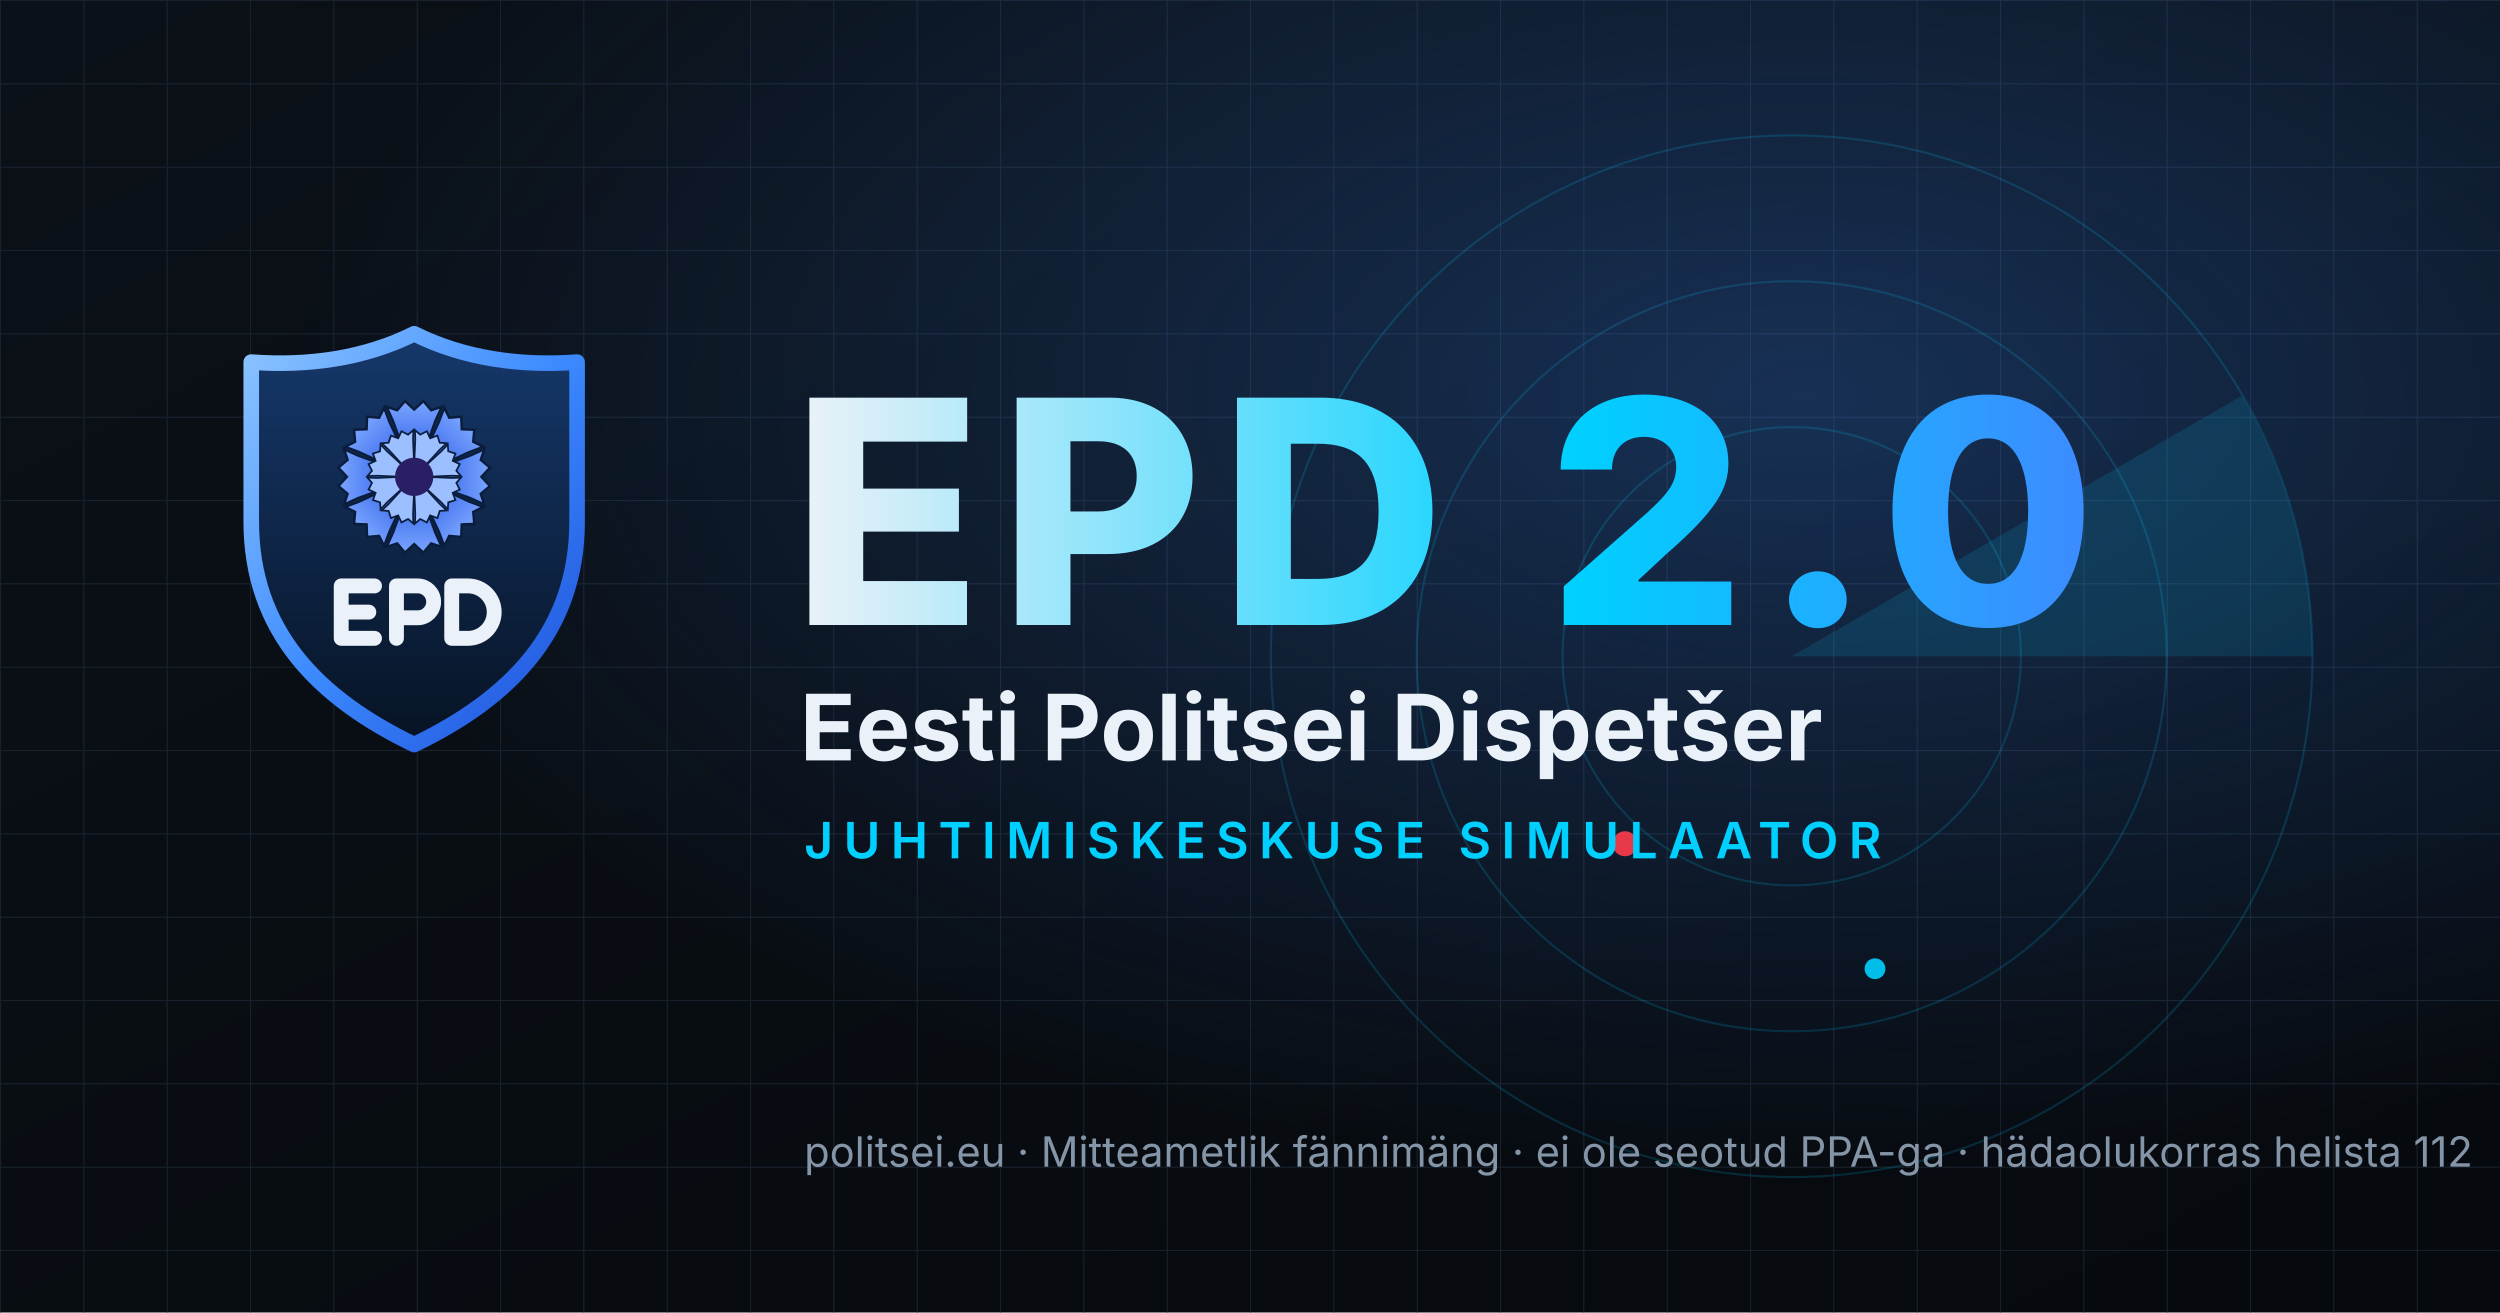
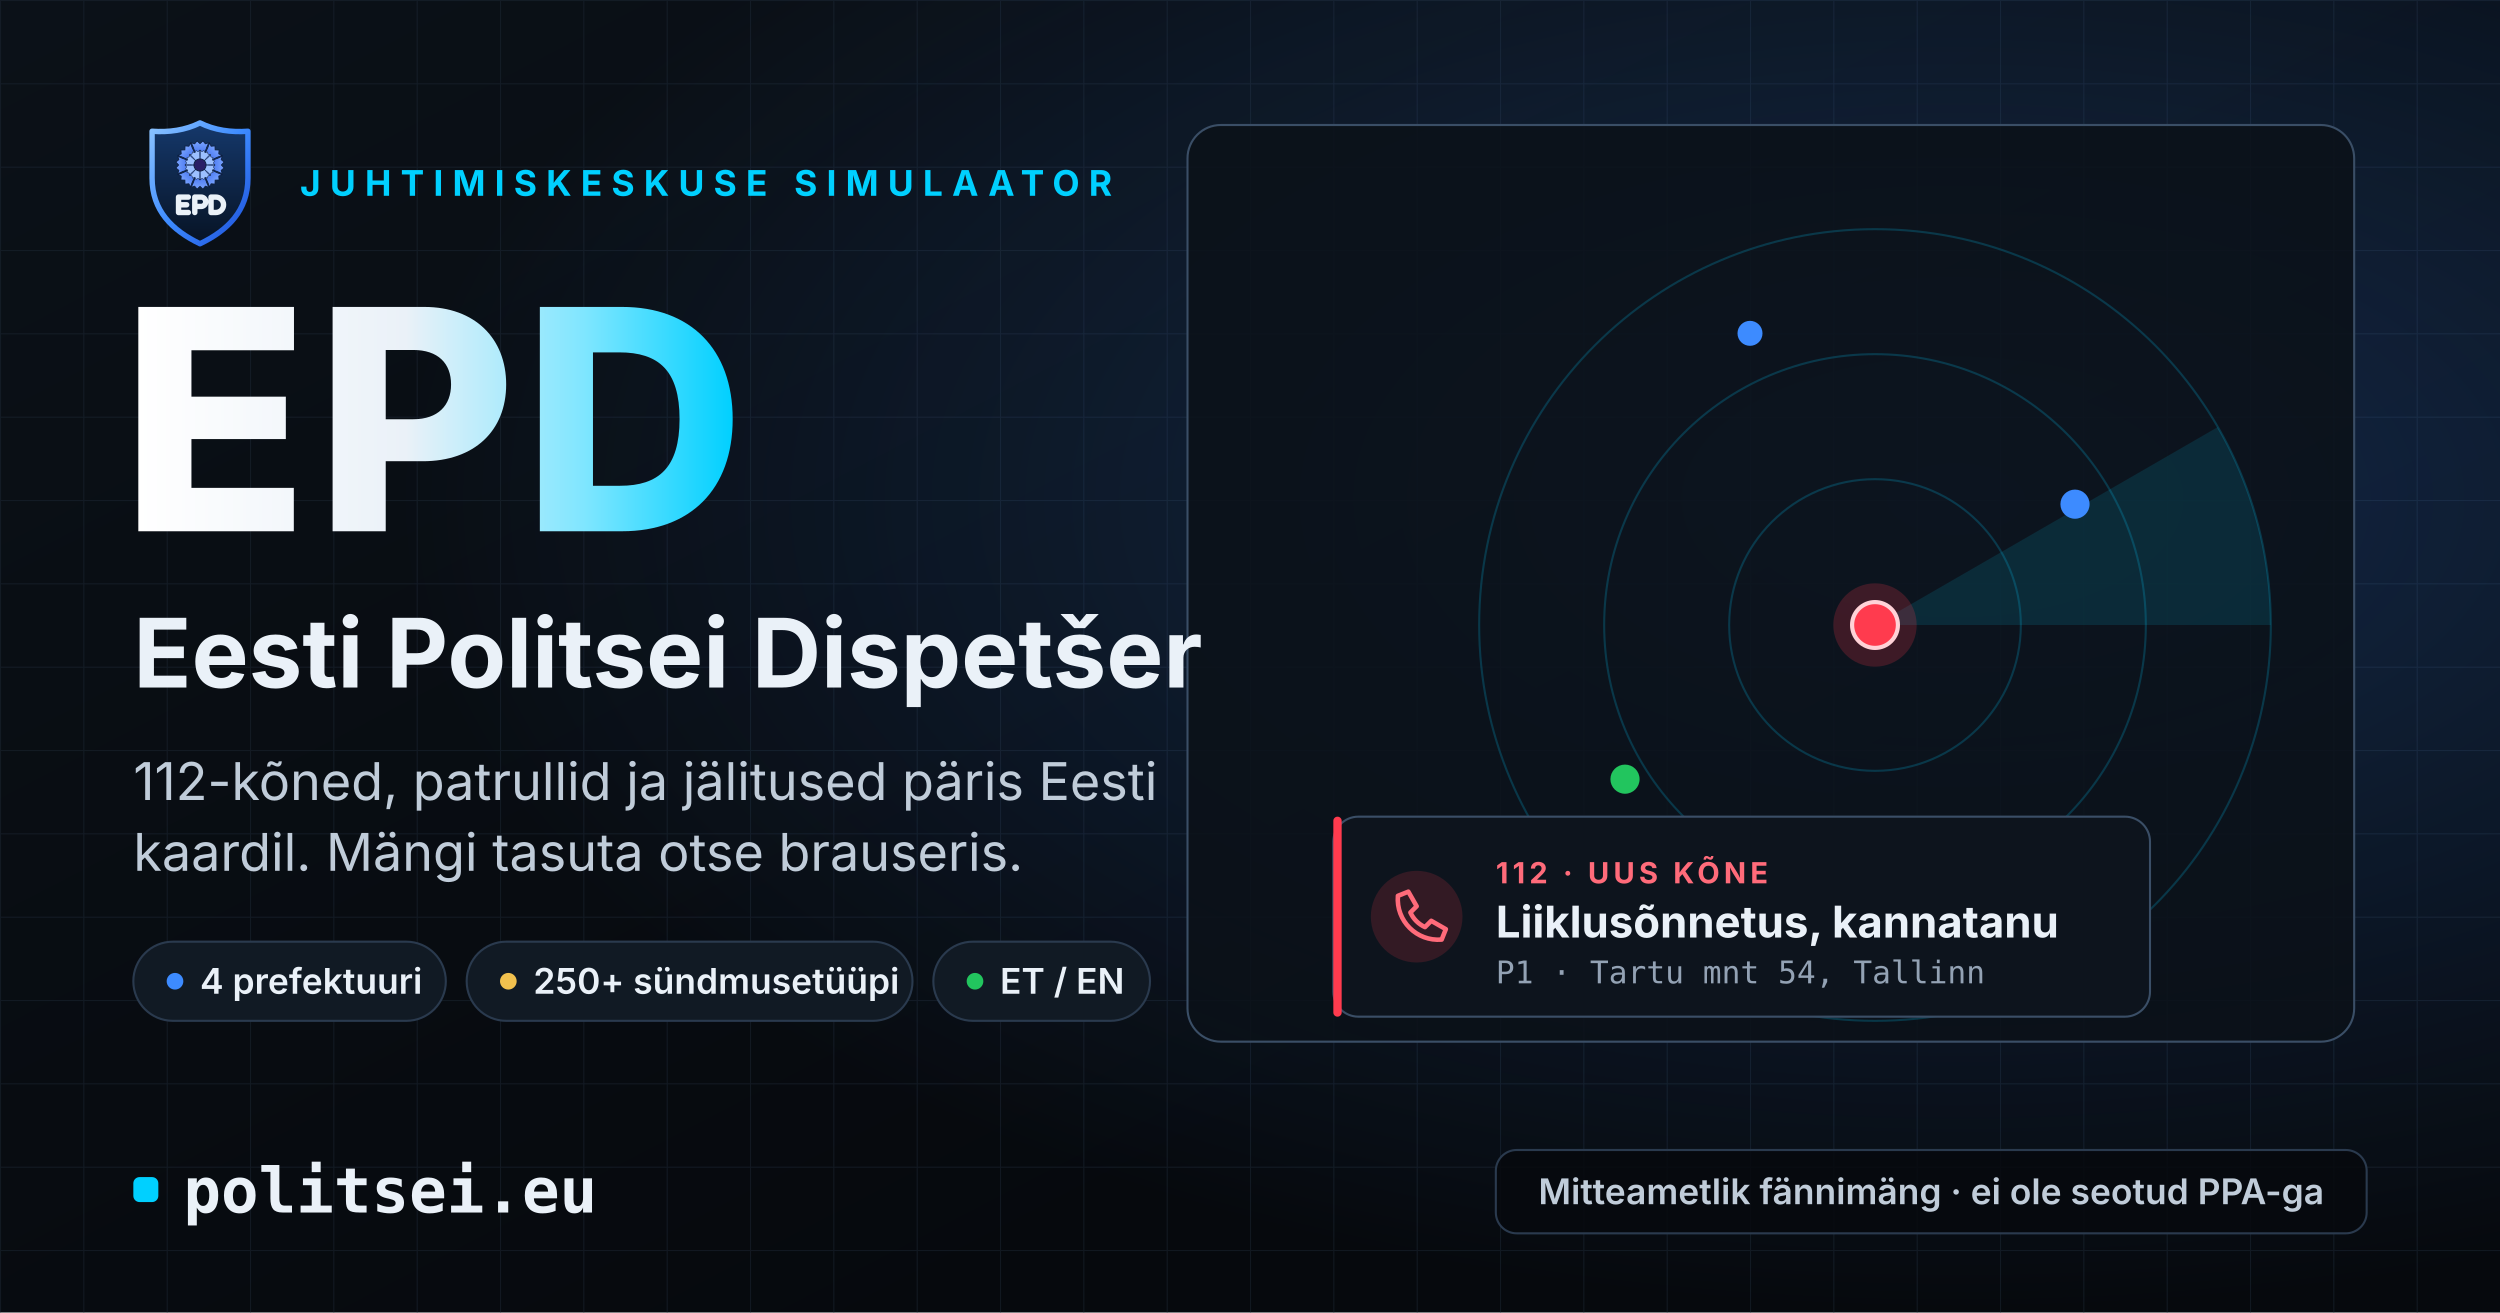
<svg xmlns="http://www.w3.org/2000/svg" width="1200" height="630" viewBox="0 0 1200 630">
  <defs>
    <linearGradient id="bg" x1="0" y1="0" x2="1" y2="1">
      <stop offset="0" stop-color="#0b1118" />
-       <stop offset="1" stop-color="#06090d" />
+       <stop offset=".7" stop-color="#06090d" />
    </linearGradient>
-     <radialGradient id="glow" cx=".72" cy=".3" r=".6">
-       <stop offset="0" stop-color="#3d8bff" stop-opacity=".28" />
+     <radialGradient id="glow" cx=".78" cy=".38" r=".62">
+       <stop offset="0" stop-color="#3d8bff" stop-opacity=".24" />
      <stop offset="1" stop-color="#3d8bff" stop-opacity="0" />
    </radialGradient>
    <pattern id="grid" width="40" height="40" patternUnits="userSpaceOnUse">
      <path d="M40 0H0V40" fill="none" stroke="#1e2a38" stroke-width="1" />
    </pattern>
    <linearGradient id="f" x1="0" y1="0" x2="0" y2="1">
      <stop offset="0" stop-color="#15386b" />
      <stop offset="1" stop-color="#071324" />
    </linearGradient>
    <linearGradient id="r" x1="0" y1="0" x2="1" y2="1">
      <stop offset="0" stop-color="#8cc4ff" />
      <stop offset=".5" stop-color="#3d8bff" />
      <stop offset="1" stop-color="#1d4fd8" />
    </linearGradient>
    <linearGradient id="p" x1="0" y1="1" x2="0" y2="0">
      <stop offset="0" stop-color="#2f5fe8" />
      <stop offset="1" stop-color="#7aa5ff" />
    </linearGradient>
    <linearGradient id="t" x1="0" y1="0" x2="1" y2="0">
-       <stop offset="0" stop-color="#eaf1f8" />
-       <stop offset=".6" stop-color="#00d0ff" />
-       <stop offset="1" stop-color="#3d8bff" />
+       <stop offset="0" stop-color="#ffffff" />
+       <stop offset=".45" stop-color="#eaf1f8" />
+       <stop offset=".75" stop-color="#7fe6ff" />
+       <stop offset="1" stop-color="#00d0ff" />
    </linearGradient>
+     <path id="pt" d="M-1 -2.4L-3 -7.9L-3.9 -9.9L-2.4 -9.4L-1.3 -10.7L0 -9.5L1.3 -10.7L2.4 -9.4L3.9 -9.9L3 -7.9L1 -2.4Z" stroke="#0b1d3d" stroke-width=".35" />
  </defs>
  <rect width="1200" height="630" fill="url(#bg)" />
-   <rect width="1200" height="630" fill="url(#grid)" opacity=".7" />
+   <rect width="1200" height="630" fill="url(#grid)" opacity=".45" />
  <rect width="1200" height="630" fill="url(#glow)" />
-   <g transform="translate(860 315)" opacity=".9">
-     <circle r="250" fill="none" stroke="#00d0ff" stroke-opacity=".18" />
-     <circle r="180" fill="none" stroke="#00d0ff" stroke-opacity=".18" />
-     <circle r="110" fill="none" stroke="#00d0ff" stroke-opacity=".18" />
-     <path d="M0 0L250 0A250 250 0 0 0 216 -125Z" fill="#00d0ff" fill-opacity=".14" />
-     <circle cx="120" cy="-60" r="6" fill="#00d0ff" />
-     <circle cx="-80" cy="90" r="6" fill="#ff3b4e" />
-     <circle cx="40" cy="150" r="5" fill="#00d0ff" />
+   <g transform="translate(900 300)">
+     <rect x="-330" y="-240" width="560" height="440" rx="16" fill="#0b1118" fill-opacity=".85" stroke="#3a4e66" />
+     <g fill="none" stroke="#00d0ff" stroke-opacity=".2">
+       <circle r="190" />
+       <circle r="130" />
+       <circle r="70" />
+     </g>
+     <path d="M0 0L190 0A190 190 0 0 0 164.5 -95Z" fill="#00d0ff" fill-opacity=".12" />
+     <circle r="20" fill="#ff3b4e" fill-opacity=".2" />
+     <circle r="11" fill="#ff3b4e" stroke="#ffd2d7" stroke-width="2" />
+     <circle cx="96" cy="-58" r="7" fill="#3d8bff" />
+     <circle cx="-120" cy="74" r="7" fill="#22c55e" />
+     <circle cx="40" cy="128" r="6" fill="#f59e0b" />
+     <circle cx="-60" cy="-140" r="6" fill="#3d8bff" />
  </g>
-   <g transform="translate(90 150) scale(3.4)">
-     <path d="M32 3C39 6.5 47 7.6 55 7V29.5C55 45 45.5 54.5 32 61C18.5 54.5 9 45 9 29.5V7C17 7.6 25 6.5 32 3Z" fill="url(#f)" stroke="url(#r)" stroke-width="2.2" stroke-linejoin="round" />
-     <g transform="translate(32 23.2)">
-       <path d="M-1 -2.4L-3 -7.9L-3.9 -9.9L-2.4 -9.4L-1.3 -10.7L0 -9.5L1.3 -10.7L2.4 -9.4L3.9 -9.9L3 -7.9L1 -2.4Z" transform="rotate(0)" fill="url(#p)" stroke="#0b1d3d" stroke-width=".35" />
-       <path d="M-1 -2.4L-3 -7.9L-3.9 -9.9L-2.4 -9.4L-1.3 -10.7L0 -9.5L1.3 -10.7L2.4 -9.4L3.9 -9.9L3 -7.9L1 -2.4Z" transform="rotate(45)" fill="url(#p)" stroke="#0b1d3d" stroke-width=".35" />
-       <path d="M-1 -2.4L-3 -7.9L-3.9 -9.9L-2.4 -9.4L-1.3 -10.7L0 -9.5L1.3 -10.7L2.4 -9.4L3.9 -9.9L3 -7.9L1 -2.4Z" transform="rotate(90)" fill="url(#p)" stroke="#0b1d3d" stroke-width=".35" />
-       <path d="M-1 -2.4L-3 -7.9L-3.9 -9.9L-2.4 -9.4L-1.3 -10.7L0 -9.5L1.3 -10.7L2.4 -9.4L3.9 -9.9L3 -7.9L1 -2.4Z" transform="rotate(135)" fill="url(#p)" stroke="#0b1d3d" stroke-width=".35" />
-       <path d="M-1 -2.4L-3 -7.9L-3.9 -9.9L-2.4 -9.4L-1.3 -10.7L0 -9.5L1.3 -10.7L2.4 -9.4L3.9 -9.9L3 -7.9L1 -2.4Z" transform="rotate(180)" fill="url(#p)" stroke="#0b1d3d" stroke-width=".35" />
-       <path d="M-1 -2.4L-3 -7.9L-3.9 -9.9L-2.4 -9.4L-1.3 -10.7L0 -9.5L1.3 -10.7L2.4 -9.4L3.9 -9.9L3 -7.9L1 -2.4Z" transform="rotate(225)" fill="url(#p)" stroke="#0b1d3d" stroke-width=".35" />
-       <path d="M-1 -2.4L-3 -7.9L-3.9 -9.9L-2.4 -9.4L-1.3 -10.7L0 -9.5L1.3 -10.7L2.4 -9.4L3.9 -9.9L3 -7.9L1 -2.4Z" transform="rotate(270)" fill="url(#p)" stroke="#0b1d3d" stroke-width=".35" />
-       <path d="M-1 -2.4L-3 -7.9L-3.9 -9.9L-2.4 -9.4L-1.3 -10.7L0 -9.5L1.3 -10.7L2.4 -9.4L3.9 -9.9L3 -7.9L1 -2.4Z" transform="rotate(315)" fill="url(#p)" stroke="#0b1d3d" stroke-width=".35" />
-       <path d="M-1 -2.4L-3 -7.9L-3.9 -9.9L-2.4 -9.4L-1.3 -10.7L0 -9.5L1.3 -10.7L2.4 -9.4L3.9 -9.9L3 -7.9L1 -2.4Z" transform="rotate(22.5) scale(.62)" fill="#9cc0ff" stroke="#0b1d3d" stroke-width=".4" />
-       <path d="M-1 -2.4L-3 -7.9L-3.9 -9.9L-2.4 -9.4L-1.3 -10.7L0 -9.5L1.3 -10.7L2.4 -9.4L3.9 -9.9L3 -7.9L1 -2.4Z" transform="rotate(67.5) scale(.62)" fill="#9cc0ff" stroke="#0b1d3d" stroke-width=".4" />
-       <path d="M-1 -2.4L-3 -7.9L-3.9 -9.9L-2.4 -9.4L-1.3 -10.7L0 -9.5L1.3 -10.7L2.4 -9.4L3.9 -9.9L3 -7.9L1 -2.4Z" transform="rotate(112.5) scale(.62)" fill="#9cc0ff" stroke="#0b1d3d" stroke-width=".4" />
-       <path d="M-1 -2.4L-3 -7.9L-3.9 -9.9L-2.4 -9.4L-1.3 -10.7L0 -9.5L1.3 -10.7L2.4 -9.4L3.9 -9.9L3 -7.9L1 -2.4Z" transform="rotate(157.5) scale(.62)" fill="#9cc0ff" stroke="#0b1d3d" stroke-width=".4" />
-       <path d="M-1 -2.4L-3 -7.9L-3.9 -9.9L-2.4 -9.4L-1.3 -10.7L0 -9.5L1.3 -10.7L2.4 -9.4L3.9 -9.9L3 -7.9L1 -2.4Z" transform="rotate(202.5) scale(.62)" fill="#9cc0ff" stroke="#0b1d3d" stroke-width=".4" />
-       <path d="M-1 -2.4L-3 -7.9L-3.9 -9.9L-2.4 -9.4L-1.3 -10.7L0 -9.5L1.3 -10.7L2.4 -9.4L3.9 -9.9L3 -7.9L1 -2.4Z" transform="rotate(247.5) scale(.62)" fill="#9cc0ff" stroke="#0b1d3d" stroke-width=".4" />
-       <path d="M-1 -2.4L-3 -7.9L-3.9 -9.9L-2.4 -9.4L-1.3 -10.7L0 -9.5L1.3 -10.7L2.4 -9.4L3.9 -9.9L3 -7.9L1 -2.4Z" transform="rotate(292.5) scale(.62)" fill="#9cc0ff" stroke="#0b1d3d" stroke-width=".4" />
-       <path d="M-1 -2.4L-3 -7.9L-3.9 -9.9L-2.4 -9.4L-1.3 -10.7L0 -9.5L1.3 -10.7L2.4 -9.4L3.9 -9.9L3 -7.9L1 -2.4Z" transform="rotate(337.5) scale(.62)" fill="#9cc0ff" stroke="#0b1d3d" stroke-width=".4" />
-       <circle r="2.7" fill="#2a1f66" />
+   <g transform="translate(640 392)">
+     <rect width="392" height="96" rx="12" fill="#0d141d" stroke="#3a4e66" />
+     <rect width="4" height="96" rx="2" fill="#ff3b4e" />
+     <circle cx="40" cy="48" r="22" fill="#ff3b4e" fill-opacity=".16" />
+     <path d="M31 38l5-2 4 7-3 3a14 14 0 0 0 7 7l3-3 7 4-2 5c-12 1-22-9-21-21z" fill="none" stroke="#ff6b7a" stroke-width="2.2" stroke-linejoin="round" />
+     <text x="78" y="32" font-family="Inter, 'Segoe UI', Roboto, Arial, sans-serif" font-size="14" font-weight="700" letter-spacing="2" fill="#ff6b7a">112 · UUS KÕNE</text>
+     <text x="78" y="58" font-family="Inter, 'Segoe UI', Roboto, Arial, sans-serif" font-size="21" font-weight="700" fill="#eaf1f8">Liiklusõnnetus, kannatanu</text>
+     <text x="78" y="80" font-family="'JetBrains Mono', ui-monospace, Menlo, Consolas, monospace" font-size="15" fill="#93a2b4">P1 · Tartu mnt 54, Tallinn</text>
+   </g>
+   <g transform="translate(64 56)">
+     <g transform="scale(1)">
+       <path d="M32 3C39 6.5 47 7.6 55 7V29.5C55 45 45.5 54.5 32 61C18.5 54.5 9 45 9 29.5V7C17 7.6 25 6.5 32 3Z" fill="url(#f)" stroke="url(#r)" stroke-width="2.6" stroke-linejoin="round" />
+       <g transform="translate(32 23.2) scale(1.08)">
+         <use href="#pt" transform="rotate(0)" fill="url(#p)" />
+         <use href="#pt" transform="rotate(45)" fill="url(#p)" />
+         <use href="#pt" transform="rotate(90)" fill="url(#p)" />
+         <use href="#pt" transform="rotate(135)" fill="url(#p)" />
+         <use href="#pt" transform="rotate(180)" fill="url(#p)" />
+         <use href="#pt" transform="rotate(225)" fill="url(#p)" />
+         <use href="#pt" transform="rotate(270)" fill="url(#p)" />
+         <use href="#pt" transform="rotate(315)" fill="url(#p)" />
+         <use href="#pt" transform="rotate(22.5) scale(.62)" fill="#9cc0ff" stroke-width=".4" />
+         <use href="#pt" transform="rotate(67.5) scale(.62)" fill="#9cc0ff" stroke-width=".4" />
+         <use href="#pt" transform="rotate(112.5) scale(.62)" fill="#9cc0ff" stroke-width=".4" />
+         <use href="#pt" transform="rotate(157.5) scale(.62)" fill="#9cc0ff" stroke-width=".4" />
+         <use href="#pt" transform="rotate(202.5) scale(.62)" fill="#9cc0ff" stroke-width=".4" />
+         <use href="#pt" transform="rotate(247.5) scale(.62)" fill="#9cc0ff" stroke-width=".4" />
+         <use href="#pt" transform="rotate(292.5) scale(.62)" fill="#9cc0ff" stroke-width=".4" />
+         <use href="#pt" transform="rotate(337.5) scale(.62)" fill="#9cc0ff" stroke-width=".4" />
+         <circle r="2.7" fill="#2a1f66" stroke="#0b1d3d" stroke-width=".4" />
+       </g>
+       <path d="M26.4 38.6h-4.7v7.4h4.7M21.7 42.3h3.9M29.5 46V38.6h3a2.25 2.25 0 0 1 0 4.5h-3M37.3 38.6h2.3a3.7 3.7 0 0 1 0 7.4h-2.3z" fill="none" stroke="#eaf1f8" stroke-width="2.6" stroke-linecap="round" stroke-linejoin="round" />
    </g>
-     <path d="M26.4 38.6h-4.7v7.4h4.7M21.7 42.3h3.9M29.5 46V38.6h3a2.25 2.25 0 0 1 0 4.5h-3M37.3 38.6h2.3a3.7 3.7 0 0 1 0 7.4h-2.3z" fill="none" stroke="#eaf1f8" stroke-width="2.1" stroke-linecap="round" stroke-linejoin="round" />
+     <text x="80" y="38" font-family="Inter, 'Segoe UI', Roboto, Arial, sans-serif" font-size="17" font-weight="700" letter-spacing="4.4" fill="#00d0ff">JUHTIMISKESKUSE SIMULAATOR</text>
  </g>
-   <text x="380" y="300" font-family="Inter, 'Segoe UI', Arial, sans-serif" font-size="150" font-weight="800" letter-spacing="8" fill="url(#t)">EPD 2.0</text>
-   <text x="384" y="365" font-family="Inter, 'Segoe UI', Arial, sans-serif" font-size="44" font-weight="700" fill="#eaf1f8">Eesti Politsei Dispetšer</text>
-   <text x="386" y="412" font-family="Inter, 'Segoe UI', Arial, sans-serif" font-size="24" font-weight="600" letter-spacing="5" fill="#00d0ff">JUHTIMISKESKUSE SIMULAATOR</text>
-   <text x="386" y="560" font-family="Inter, 'Segoe UI', Arial, sans-serif" font-size="20" fill="#8595a8">politsei.eu · Mitteametlik fännimäng · ei ole seotud PPA-ga · hädaolukorras helista 112</text>
+   <text x="58" y="255" font-family="Inter, 'Segoe UI', Roboto, Arial, sans-serif" font-size="148" font-weight="800" letter-spacing="3" fill="url(#t)">EPD</text>
+   <text x="64" y="330" font-family="Inter, 'Segoe UI', Roboto, Arial, sans-serif" font-size="46" font-weight="700" fill="#eaf1f8">Eesti Politsei Dispetšer</text>
+   <text font-family="Inter, 'Segoe UI', Roboto, Arial, sans-serif" font-size="25" fill="#c0ccd9">
+     <tspan x="64" y="384">112-kõned, patrullid ja jälitused päris Eesti</tspan>
+     <tspan x="64" y="418">kaardil. Mängi tasuta otse brauseris.</tspan>
+   </text>
+   <g font-family="Inter, 'Segoe UI', Roboto, Arial, sans-serif" font-size="17" font-weight="600" fill="#eaf1f8">
+     <rect x="64" y="452" width="150" height="38" rx="19" fill="#111a24" stroke="#2a3a4e" />
+     <circle cx="84" cy="471" r="4" fill="#3d8bff" />
+     <text x="96" y="477">4 prefektuuri</text>
+     <rect x="224" y="452" width="214" height="38" rx="19" fill="#111a24" stroke="#2a3a4e" />
+     <circle cx="244" cy="471" r="4" fill="#f2c14e" />
+     <text x="256" y="477">250+ sündmusetüüpi</text>
+     <rect x="448" y="452" width="104" height="38" rx="19" fill="#111a24" stroke="#2a3a4e" />
+     <circle cx="468" cy="471" r="4" fill="#22c55e" />
+     <text x="480" y="477">ET / EN</text>
+   </g>
+   <rect x="64" y="565" width="12" height="12" rx="3" fill="#00d0ff" />
+   <text x="88" y="582" font-family="'JetBrains Mono', ui-monospace, Menlo, Consolas, monospace" font-size="30" font-weight="700" fill="#eaf1f8">politsei.eu</text>
+   <rect x="718" y="552" width="418" height="40" rx="10" fill="#06090d" fill-opacity=".85" stroke="#2a3a4e" />
+   <text x="927" y="578" text-anchor="middle" font-family="Inter, 'Segoe UI', Roboto, Arial, sans-serif" font-size="17" font-weight="600" fill="#c0ccd9">Mitteametlik fännimäng · ei ole seotud PPA-ga</text>
</svg>
